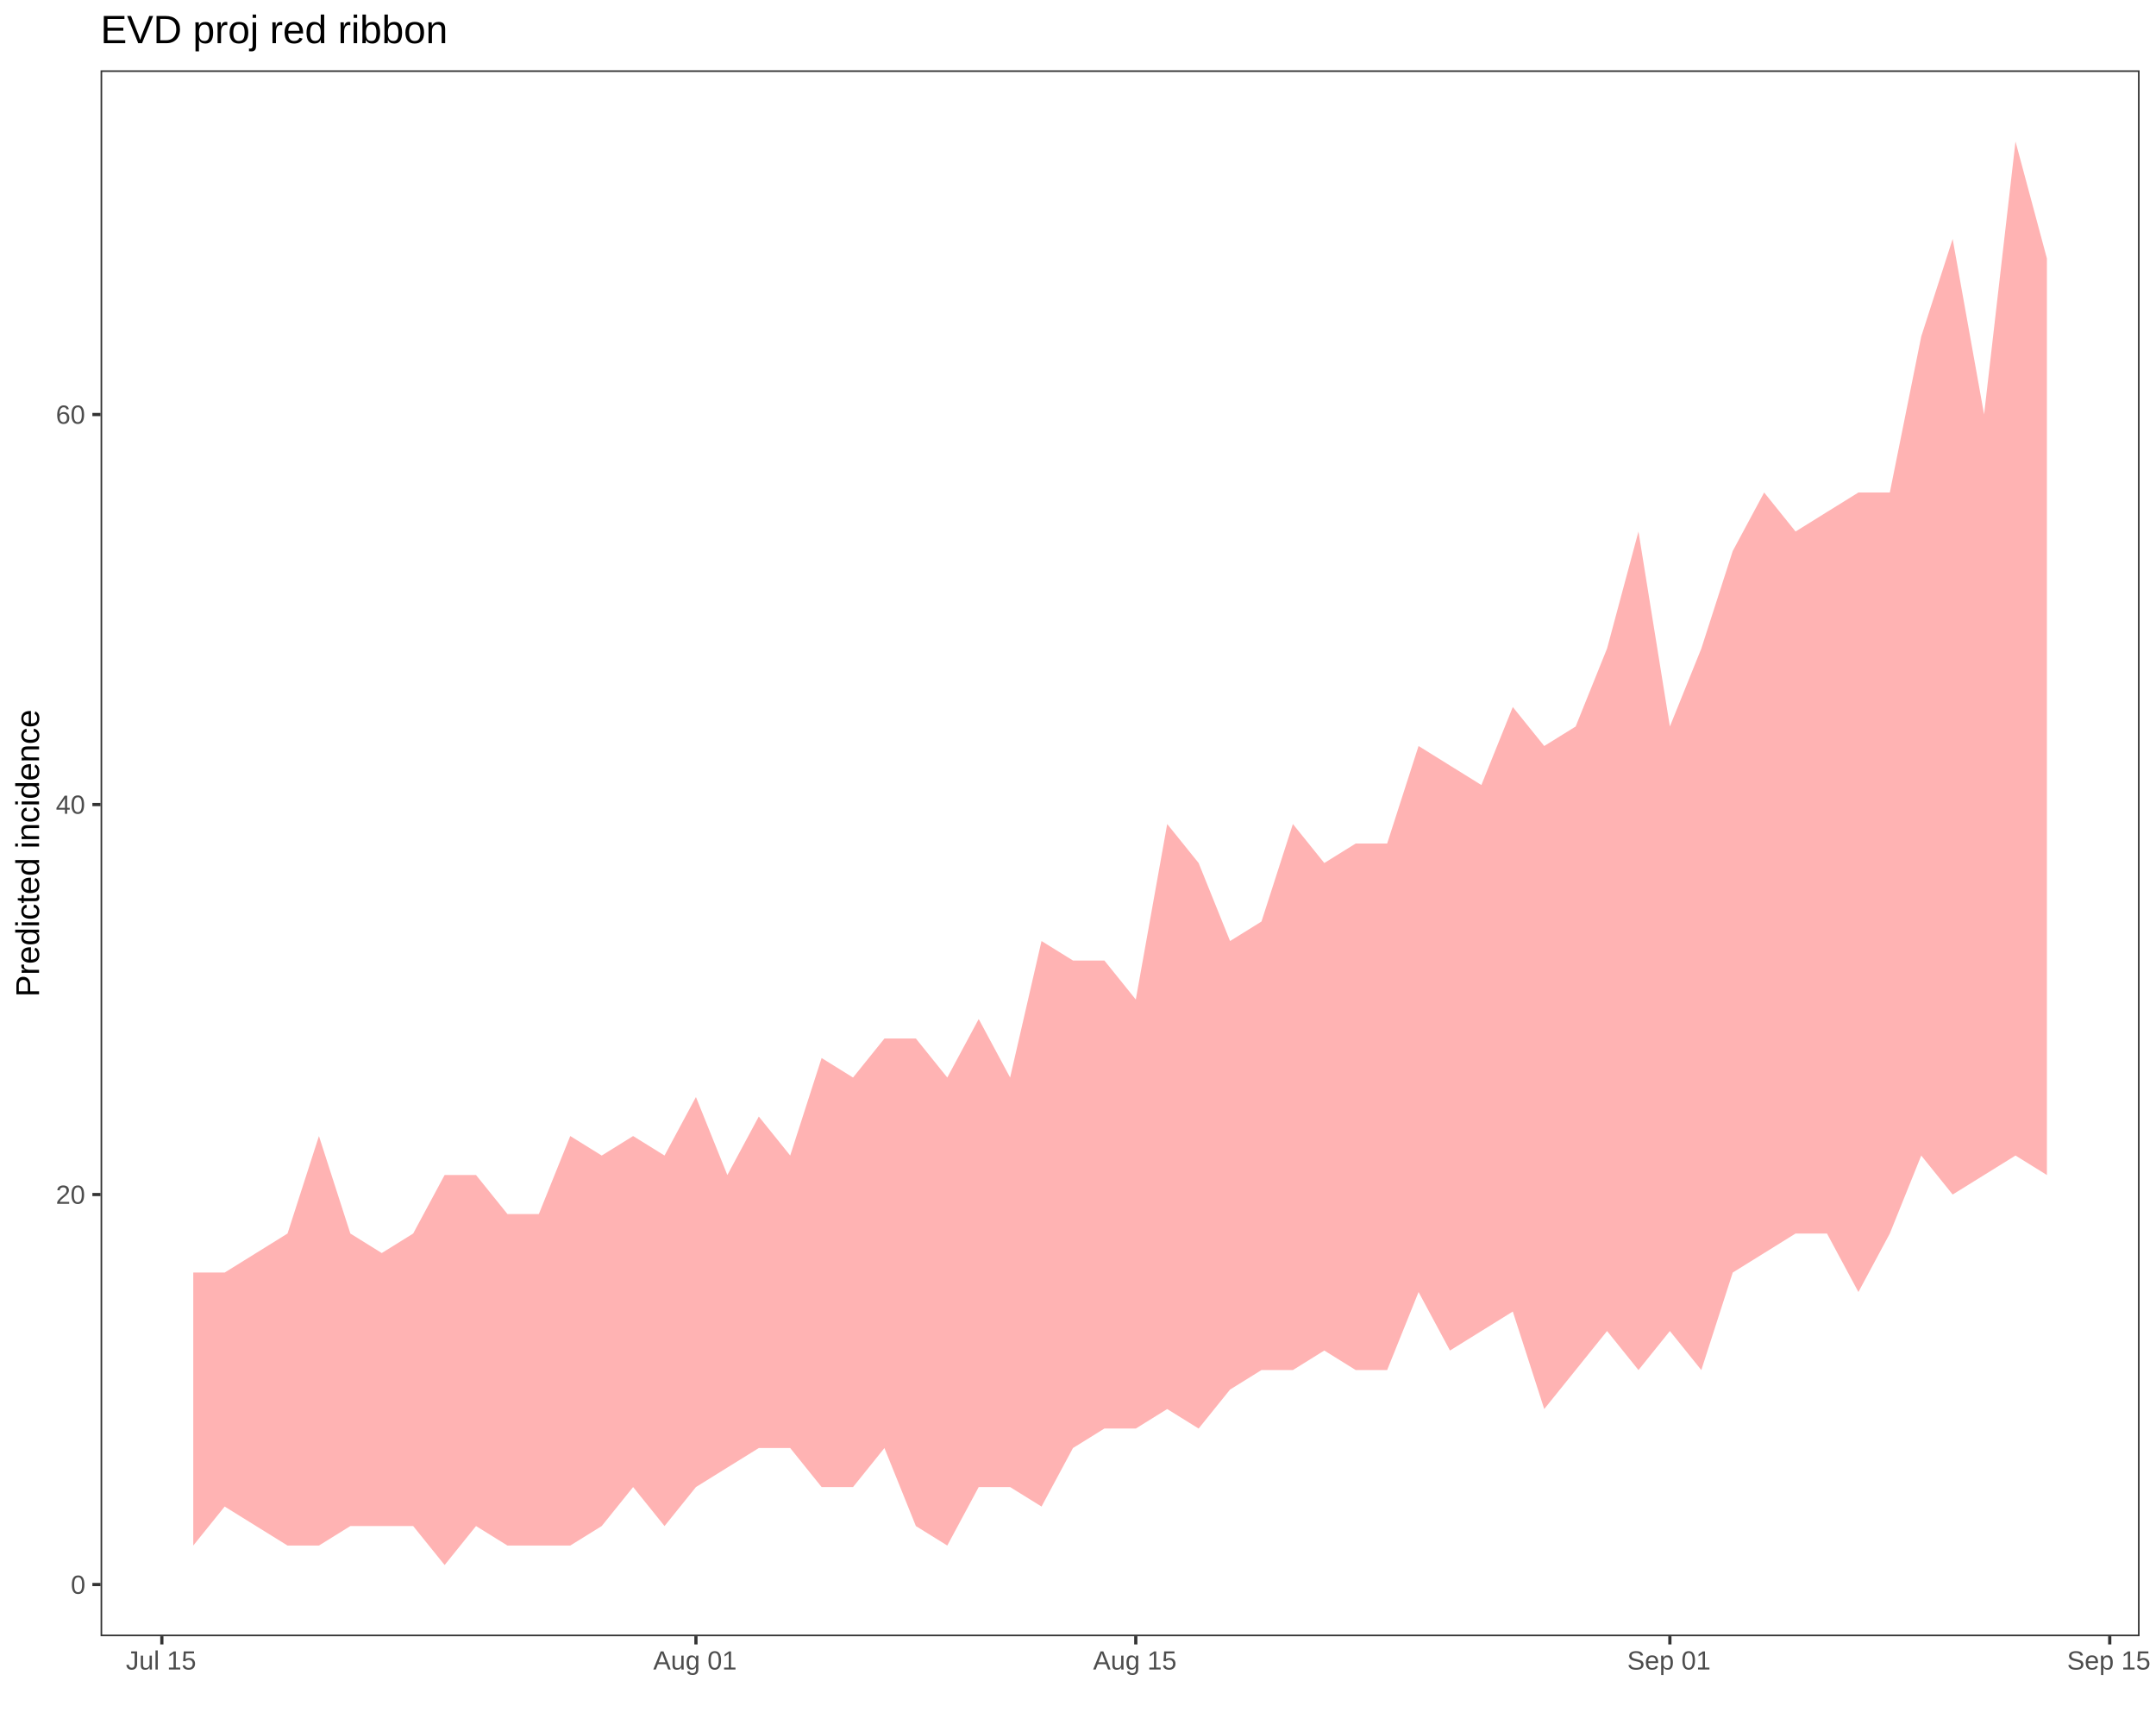
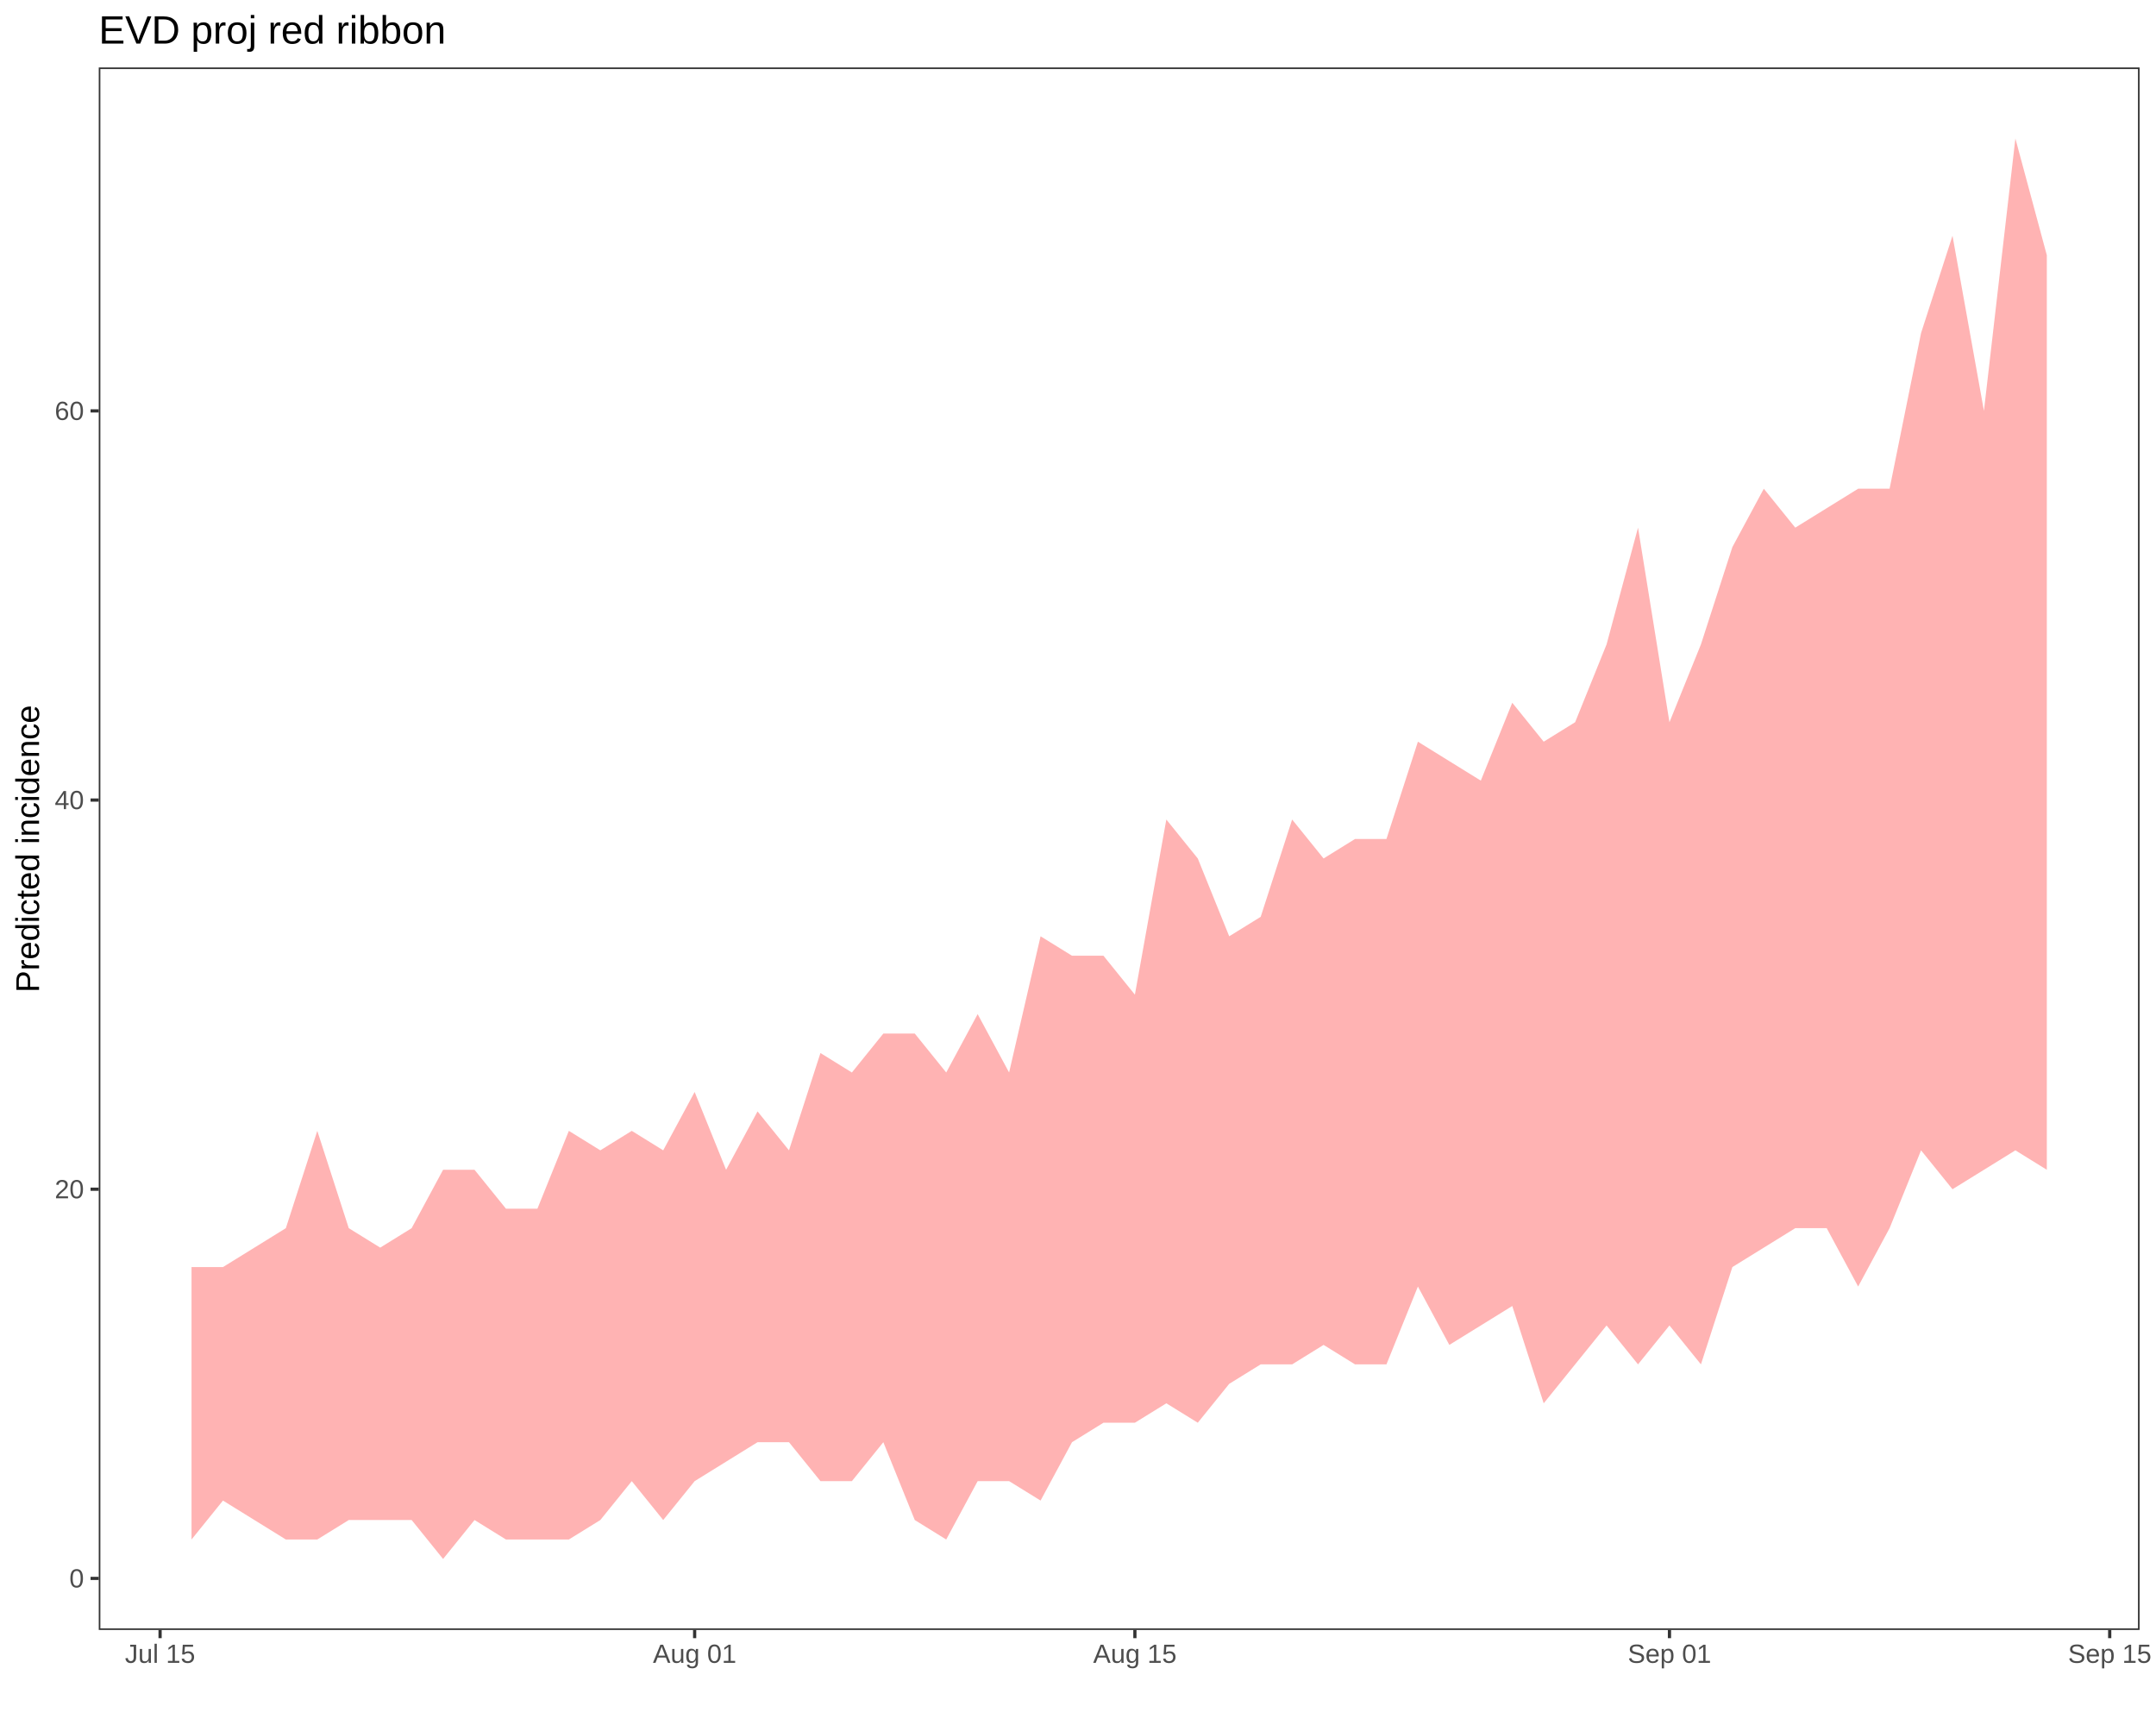
<svg xmlns="http://www.w3.org/2000/svg" viewBox="0 0 720.00 576.00">
  <defs>
    <style type="text/css">
-     line, polyline, path, rect, circle {
+     line, polyline, polygon, path, rect, circle {
      fill: none;
      stroke: #000000;
      stroke-linecap: round;
      stroke-linejoin: round;
      stroke-miterlimit: 10.00;
    }
  </style>
  </defs>
  <rect width="100%" height="100%" style="stroke: none; fill: #FFFFFF;" />
  <rect x="0.00" y="0.00" width="720.00" height="576.00" style="stroke-width: 1.07; stroke: #FFFFFF; fill: #FFFFFF;" />
  <defs>
-     <clipPath id="cpMzMuNTg4N3w3MTQuNTIxfDU0Ni4zNnwyMy40NzY3">
-       <rect x="33.59" y="23.48" width="680.93" height="522.88" />
+     <clipPath id="cpMzIuOTh8NzE0LjUyfDU0NC4yN3wyMi41Mg==">
+       <rect x="32.98" y="22.52" width="681.54" height="521.75" />
    </clipPath>
  </defs>
-   <rect x="33.59" y="23.48" width="680.93" height="522.88" style="stroke-width: 1.07; stroke: none; fill: #FFFFFF;" clip-path="url(#cpMzMuNTg4N3w3MTQuNTIxfDU0Ni4zNnwyMy40NzY3)" />
-   <polyline points="64.54,424.92 75.03,424.92 85.52,418.41 96.02,411.89 106.51,379.34 117.00,411.89 127.49,418.41 137.98,411.89 148.48,392.36 158.97,392.36 169.46,405.38 179.95,405.38 190.44,379.34 200.94,385.85 211.43,379.34 221.92,385.85 232.41,366.31 242.90,392.36 253.40,372.82 263.89,385.85 274.38,353.29 284.87,359.80 295.36,346.78 305.86,346.78 316.35,359.80 326.84,340.27 337.33,359.80 347.82,314.22 358.32,320.73 368.81,320.73 379.30,333.76 389.79,275.15 400.28,288.17 410.78,314.22 421.27,307.71 431.76,275.15 442.25,288.17 452.74,281.66 463.24,281.66 473.73,249.10 484.22,255.62 494.71,262.13 505.20,236.08 515.70,249.10 526.19,242.59 536.68,216.55 547.17,177.48 557.66,242.59 568.16,216.55 578.65,183.99 589.14,164.45 599.63,177.48 610.12,170.96 620.62,164.45 631.11,164.45 641.60,112.36 652.09,79.80 662.59,138.41 673.08,47.24 683.57,86.31 683.57,392.36 673.08,385.85 662.59,392.36 652.09,398.87 641.60,385.85 631.11,411.89 620.62,431.43 610.12,411.89 599.63,411.89 589.14,418.41 578.65,424.92 568.16,457.48 557.66,444.45 547.17,457.48 536.68,444.45 526.19,457.48 515.70,470.50 505.20,437.94 494.71,444.45 484.22,450.96 473.73,431.43 463.24,457.48 452.74,457.48 442.25,450.96 431.76,457.48 421.27,457.48 410.78,463.99 400.28,477.01 389.79,470.50 379.30,477.01 368.81,477.01 358.32,483.52 347.82,503.06 337.33,496.55 326.84,496.55 316.35,516.08 305.86,509.57 295.36,483.52 284.87,496.55 274.38,496.55 263.89,483.52 253.40,483.52 242.90,490.03 232.41,496.55 221.92,509.57 211.43,496.55 200.94,509.57 190.44,516.08 179.95,516.08 169.46,516.08 158.97,509.57 148.48,522.59 137.98,509.57 127.49,509.57 117.00,509.57 106.51,516.08 96.02,516.08 85.52,509.57 75.03,503.06 64.54,516.08 " style="stroke-width: 1.07; stroke: none; fill: #FF0000; fill-opacity: 0.30;" clip-path="url(#cpMzMuNTg4N3w3MTQuNTIxfDU0Ni4zNnwyMy40NzY3)" />
-   <rect x="33.59" y="23.48" width="680.93" height="522.88" style="stroke-width: 1.07; stroke: #333333;" clip-path="url(#cpMzMuNTg4N3w3MTQuNTIxfDU0Ni4zNnwyMy40NzY3)" />
+   <rect x="32.98" y="22.52" width="681.54" height="521.75" style="stroke-width: 1.07; stroke: none; fill: #FFFFFF;" clip-path="url(#cpMzIuOTh8NzE0LjUyfDU0NC4yN3wyMi41Mg==)" />
+   <polygon points="63.96,423.09 74.46,423.09 84.96,416.60 95.46,410.10 105.96,377.61 116.47,410.10 126.97,416.60 137.47,410.10 147.97,390.61 158.47,390.61 168.97,403.60 179.47,403.60 189.97,377.61 200.48,384.11 210.98,377.61 221.48,384.11 231.98,364.62 242.48,390.61 252.98,371.11 263.48,384.11 273.99,351.62 284.49,358.12 294.99,345.12 305.49,345.12 315.99,358.12 326.49,338.63 336.99,358.12 347.50,312.64 358.00,319.13 368.50,319.13 379.00,332.13 389.50,273.65 400.00,286.65 410.50,312.64 421.01,306.14 431.51,273.65 442.01,286.65 452.51,280.15 463.01,280.15 473.51,247.66 484.01,254.16 494.52,260.66 505.02,234.66 515.52,247.66 526.02,241.16 536.52,215.17 547.02,176.19 557.52,241.16 568.03,215.17 578.53,182.68 589.03,163.19 599.53,176.19 610.03,169.69 620.53,163.19 631.03,163.19 641.54,111.21 652.04,78.72 662.54,137.20 673.04,46.24 683.54,85.22 683.54,390.61 673.04,384.11 662.54,390.61 652.04,397.10 641.54,384.11 631.03,410.10 620.53,429.59 610.03,410.10 599.53,410.10 589.03,416.60 578.53,423.09 568.03,455.58 557.52,442.59 547.02,455.58 536.52,442.59 526.02,455.58 515.52,468.58 505.02,436.09 494.52,442.59 484.01,449.08 473.51,429.59 463.01,455.58 452.51,455.58 442.01,449.08 431.51,455.58 421.01,455.58 410.50,462.08 400.00,475.07 389.50,468.58 379.00,475.07 368.50,475.07 358.00,481.57 347.50,501.06 336.99,494.57 326.49,494.57 315.99,514.06 305.49,507.56 294.99,481.57 284.49,494.57 273.99,494.57 263.48,481.57 252.98,481.57 242.48,488.07 231.98,494.57 221.48,507.56 210.98,494.57 200.48,507.56 189.97,514.06 179.47,514.06 168.97,514.06 158.47,507.56 147.97,520.56 137.47,507.56 126.97,507.56 116.47,507.56 105.96,514.06 95.46,514.06 84.96,507.56 74.46,501.06 63.96,514.06 " style="stroke-width: 1.07; stroke: none; fill: #FF0000; fill-opacity: 0.30;" clip-path="url(#cpMzIuOTh8NzE0LjUyfDU0NC4yN3wyMi41Mg==)" />
+   <rect x="32.98" y="22.52" width="681.54" height="521.75" style="stroke-width: 1.07; stroke: #333333;" clip-path="url(#cpMzIuOTh8NzE0LjUyfDU0NC4yN3wyMi41Mg==)" />
  <defs>
-     <clipPath id="cpMHw3MjB8NTc2fDA=">
+     <clipPath id="cpMC4wMHw3MjAuMDB8NTc2LjAwfDAuMDA=">
      <rect x="0.00" y="0.00" width="720.00" height="576.00" />
    </clipPath>
  </defs>
-   <g clip-path="url(#cpMHw3MjB8NTc2fDA=)">
-     <text x="23.65" y="532.20" style="font-size: 8.80px; fill: #4D4D4D; font-family: Liberation Sans;" textLength="5.01px" lengthAdjust="spacingAndGlyphs">0</text>
+   <g clip-path="url(#cpMC4wMHw3MjAuMDB8NTc2LjAwfDAuMDA=)">
+     <text x="23.16" y="530.08" style="font-size: 8.80px; fill: #4D4D4D; font-family: Liberation Sans;" textLength="4.89px" lengthAdjust="spacingAndGlyphs">0</text>
  </g>
-   <g clip-path="url(#cpMHw3MjB8NTc2fDA=)">
-     <text x="18.65" y="401.97" style="font-size: 8.80px; fill: #4D4D4D; font-family: Liberation Sans;" textLength="10.01px" lengthAdjust="spacingAndGlyphs">20</text>
+   <g clip-path="url(#cpMC4wMHw3MjAuMDB8NTc2LjAwfDAuMDA=)">
+     <text x="18.27" y="400.13" style="font-size: 8.80px; fill: #4D4D4D; font-family: Liberation Sans;" textLength="9.78px" lengthAdjust="spacingAndGlyphs">20</text>
  </g>
-   <g clip-path="url(#cpMHw3MjB8NTc2fDA=)">
-     <text x="18.65" y="271.73" style="font-size: 8.80px; fill: #4D4D4D; font-family: Liberation Sans;" textLength="10.01px" lengthAdjust="spacingAndGlyphs">40</text>
+   <g clip-path="url(#cpMC4wMHw3MjAuMDB8NTc2LjAwfDAuMDA=)">
+     <text x="18.27" y="270.18" style="font-size: 8.80px; fill: #4D4D4D; font-family: Liberation Sans;" textLength="9.78px" lengthAdjust="spacingAndGlyphs">40</text>
  </g>
-   <g clip-path="url(#cpMHw3MjB8NTc2fDA=)">
-     <text x="18.65" y="141.50" style="font-size: 8.80px; fill: #4D4D4D; font-family: Liberation Sans;" textLength="10.01px" lengthAdjust="spacingAndGlyphs">60</text>
+   <g clip-path="url(#cpMC4wMHw3MjAuMDB8NTc2LjAwfDAuMDA=)">
+     <text x="18.27" y="140.23" style="font-size: 8.80px; fill: #4D4D4D; font-family: Liberation Sans;" textLength="9.78px" lengthAdjust="spacingAndGlyphs">60</text>
  </g>
-   <polyline points="30.85,529.10 33.59,529.10 " style="stroke-width: 1.07; stroke: #333333; stroke-linecap: butt;" clip-path="url(#cpMHw3MjB8NTc2fDA=)" />
-   <polyline points="30.85,398.87 33.59,398.87 " style="stroke-width: 1.07; stroke: #333333; stroke-linecap: butt;" clip-path="url(#cpMHw3MjB8NTc2fDA=)" />
-   <polyline points="30.85,268.64 33.59,268.64 " style="stroke-width: 1.07; stroke: #333333; stroke-linecap: butt;" clip-path="url(#cpMHw3MjB8NTc2fDA=)" />
-   <polyline points="30.85,138.41 33.59,138.41 " style="stroke-width: 1.07; stroke: #333333; stroke-linecap: butt;" clip-path="url(#cpMHw3MjB8NTc2fDA=)" />
-   <polyline points="54.05,549.10 54.05,546.36 " style="stroke-width: 1.07; stroke: #333333; stroke-linecap: butt;" clip-path="url(#cpMHw3MjB8NTc2fDA=)" />
-   <polyline points="232.41,549.10 232.41,546.36 " style="stroke-width: 1.07; stroke: #333333; stroke-linecap: butt;" clip-path="url(#cpMHw3MjB8NTc2fDA=)" />
-   <polyline points="379.30,549.10 379.30,546.36 " style="stroke-width: 1.07; stroke: #333333; stroke-linecap: butt;" clip-path="url(#cpMHw3MjB8NTc2fDA=)" />
-   <polyline points="557.66,549.10 557.66,546.36 " style="stroke-width: 1.07; stroke: #333333; stroke-linecap: butt;" clip-path="url(#cpMHw3MjB8NTc2fDA=)" />
-   <polyline points="704.55,549.10 704.55,546.36 " style="stroke-width: 1.07; stroke: #333333; stroke-linecap: butt;" clip-path="url(#cpMHw3MjB8NTc2fDA=)" />
-   <g clip-path="url(#cpMHw3MjB8NTc2fDA=)">
-     <text x="42.04" y="557.48" style="font-size: 8.80px; fill: #4D4D4D; font-family: Liberation Sans;" textLength="24.02px" lengthAdjust="spacingAndGlyphs">Jul 15</text>
+   <polyline points="30.24,527.05 32.98,527.05 " style="stroke-width: 1.07; stroke: #333333; stroke-linecap: butt;" clip-path="url(#cpMC4wMHw3MjAuMDB8NTc2LjAwfDAuMDA=)" />
+   <polyline points="30.24,397.10 32.98,397.10 " style="stroke-width: 1.07; stroke: #333333; stroke-linecap: butt;" clip-path="url(#cpMC4wMHw3MjAuMDB8NTc2LjAwfDAuMDA=)" />
+   <polyline points="30.24,267.15 32.98,267.15 " style="stroke-width: 1.07; stroke: #333333; stroke-linecap: butt;" clip-path="url(#cpMC4wMHw3MjAuMDB8NTc2LjAwfDAuMDA=)" />
+   <polyline points="30.24,137.20 32.98,137.20 " style="stroke-width: 1.07; stroke: #333333; stroke-linecap: butt;" clip-path="url(#cpMC4wMHw3MjAuMDB8NTc2LjAwfDAuMDA=)" />
+   <polyline points="53.46,547.01 53.46,544.27 " style="stroke-width: 1.07; stroke: #333333; stroke-linecap: butt;" clip-path="url(#cpMC4wMHw3MjAuMDB8NTc2LjAwfDAuMDA=)" />
+   <polyline points="231.98,547.01 231.98,544.27 " style="stroke-width: 1.07; stroke: #333333; stroke-linecap: butt;" clip-path="url(#cpMC4wMHw3MjAuMDB8NTc2LjAwfDAuMDA=)" />
+   <polyline points="379.00,547.01 379.00,544.27 " style="stroke-width: 1.07; stroke: #333333; stroke-linecap: butt;" clip-path="url(#cpMC4wMHw3MjAuMDB8NTc2LjAwfDAuMDA=)" />
+   <polyline points="557.52,547.01 557.52,544.27 " style="stroke-width: 1.07; stroke: #333333; stroke-linecap: butt;" clip-path="url(#cpMC4wMHw3MjAuMDB8NTc2LjAwfDAuMDA=)" />
+   <polyline points="704.54,547.01 704.54,544.27 " style="stroke-width: 1.07; stroke: #333333; stroke-linecap: butt;" clip-path="url(#cpMC4wMHw3MjAuMDB8NTc2LjAwfDAuMDA=)" />
+   <g clip-path="url(#cpMC4wMHw3MjAuMDB8NTc2LjAwfDAuMDA=)">
+     <text x="41.72" y="555.25" style="font-size: 8.80px; fill: #4D4D4D; font-family: Liberation Sans;" textLength="23.47px" lengthAdjust="spacingAndGlyphs">Jul 15</text>
  </g>
-   <g clip-path="url(#cpMHw3MjB8NTc2fDA=)">
-     <text x="218.15" y="557.48" style="font-size: 8.80px; fill: #4D4D4D; font-family: Liberation Sans;" textLength="28.52px" lengthAdjust="spacingAndGlyphs">Aug 01</text>
+   <g clip-path="url(#cpMC4wMHw3MjAuMDB8NTc2LjAwfDAuMDA=)">
+     <text x="218.04" y="555.25" style="font-size: 8.80px; fill: #4D4D4D; font-family: Liberation Sans;" textLength="27.88px" lengthAdjust="spacingAndGlyphs">Aug 01</text>
  </g>
-   <g clip-path="url(#cpMHw3MjB8NTc2fDA=)">
-     <text x="365.04" y="557.48" style="font-size: 8.80px; fill: #4D4D4D; font-family: Liberation Sans;" textLength="28.52px" lengthAdjust="spacingAndGlyphs">Aug 15</text>
+   <g clip-path="url(#cpMC4wMHw3MjAuMDB8NTc2LjAwfDAuMDA=)">
+     <text x="365.06" y="555.25" style="font-size: 8.80px; fill: #4D4D4D; font-family: Liberation Sans;" textLength="27.88px" lengthAdjust="spacingAndGlyphs">Aug 15</text>
  </g>
-   <g clip-path="url(#cpMHw3MjB8NTc2fDA=)">
-     <text x="543.40" y="557.48" style="font-size: 8.80px; fill: #4D4D4D; font-family: Liberation Sans;" textLength="28.52px" lengthAdjust="spacingAndGlyphs">Sep 01</text>
+   <g clip-path="url(#cpMC4wMHw3MjAuMDB8NTc2LjAwfDAuMDA=)">
+     <text x="543.59" y="555.25" style="font-size: 8.80px; fill: #4D4D4D; font-family: Liberation Sans;" textLength="27.88px" lengthAdjust="spacingAndGlyphs">Sep 01</text>
  </g>
-   <g clip-path="url(#cpMHw3MjB8NTc2fDA=)">
-     <text x="690.29" y="557.48" style="font-size: 8.80px; fill: #4D4D4D; font-family: Liberation Sans;" textLength="28.52px" lengthAdjust="spacingAndGlyphs">Sep 15</text>
+   <g clip-path="url(#cpMC4wMHw3MjAuMDB8NTc2LjAwfDAuMDA=)">
+     <text x="690.61" y="555.25" style="font-size: 8.80px; fill: #4D4D4D; font-family: Liberation Sans;" textLength="27.88px" lengthAdjust="spacingAndGlyphs">Sep 15</text>
  </g>
-   <g clip-path="url(#cpMHw3MjB8NTc2fDA=)">
-     <text transform="translate(13.04,332.92) rotate(-90)" style="font-size: 11.00px; font-family: Liberation Sans;" textLength="96.00px" lengthAdjust="spacingAndGlyphs">Predicted incidence</text>
+   <g clip-path="url(#cpMC4wMHw3MjAuMDB8NTc2LjAwfDAuMDA=)">
+     <text transform="translate(13.04,331.43) rotate(-90)" style="font-size: 11.00px; font-family: Liberation Sans;" textLength="96.06px" lengthAdjust="spacingAndGlyphs">Predicted incidence</text>
  </g>
-   <g clip-path="url(#cpMHw3MjB8NTc2fDA=)">
-     <text x="33.59" y="14.42" style="font-size: 13.20px; font-family: Liberation Sans;" textLength="114.17px" lengthAdjust="spacingAndGlyphs">EVD proj red ribbon</text>
+   <g clip-path="url(#cpMC4wMHw3MjAuMDB8NTc2LjAwfDAuMDA=)">
+     <text x="32.98" y="14.56" style="font-size: 13.20px; font-family: Liberation Sans;" textLength="115.77px" lengthAdjust="spacingAndGlyphs">EVD proj red ribbon</text>
  </g>
</svg>
